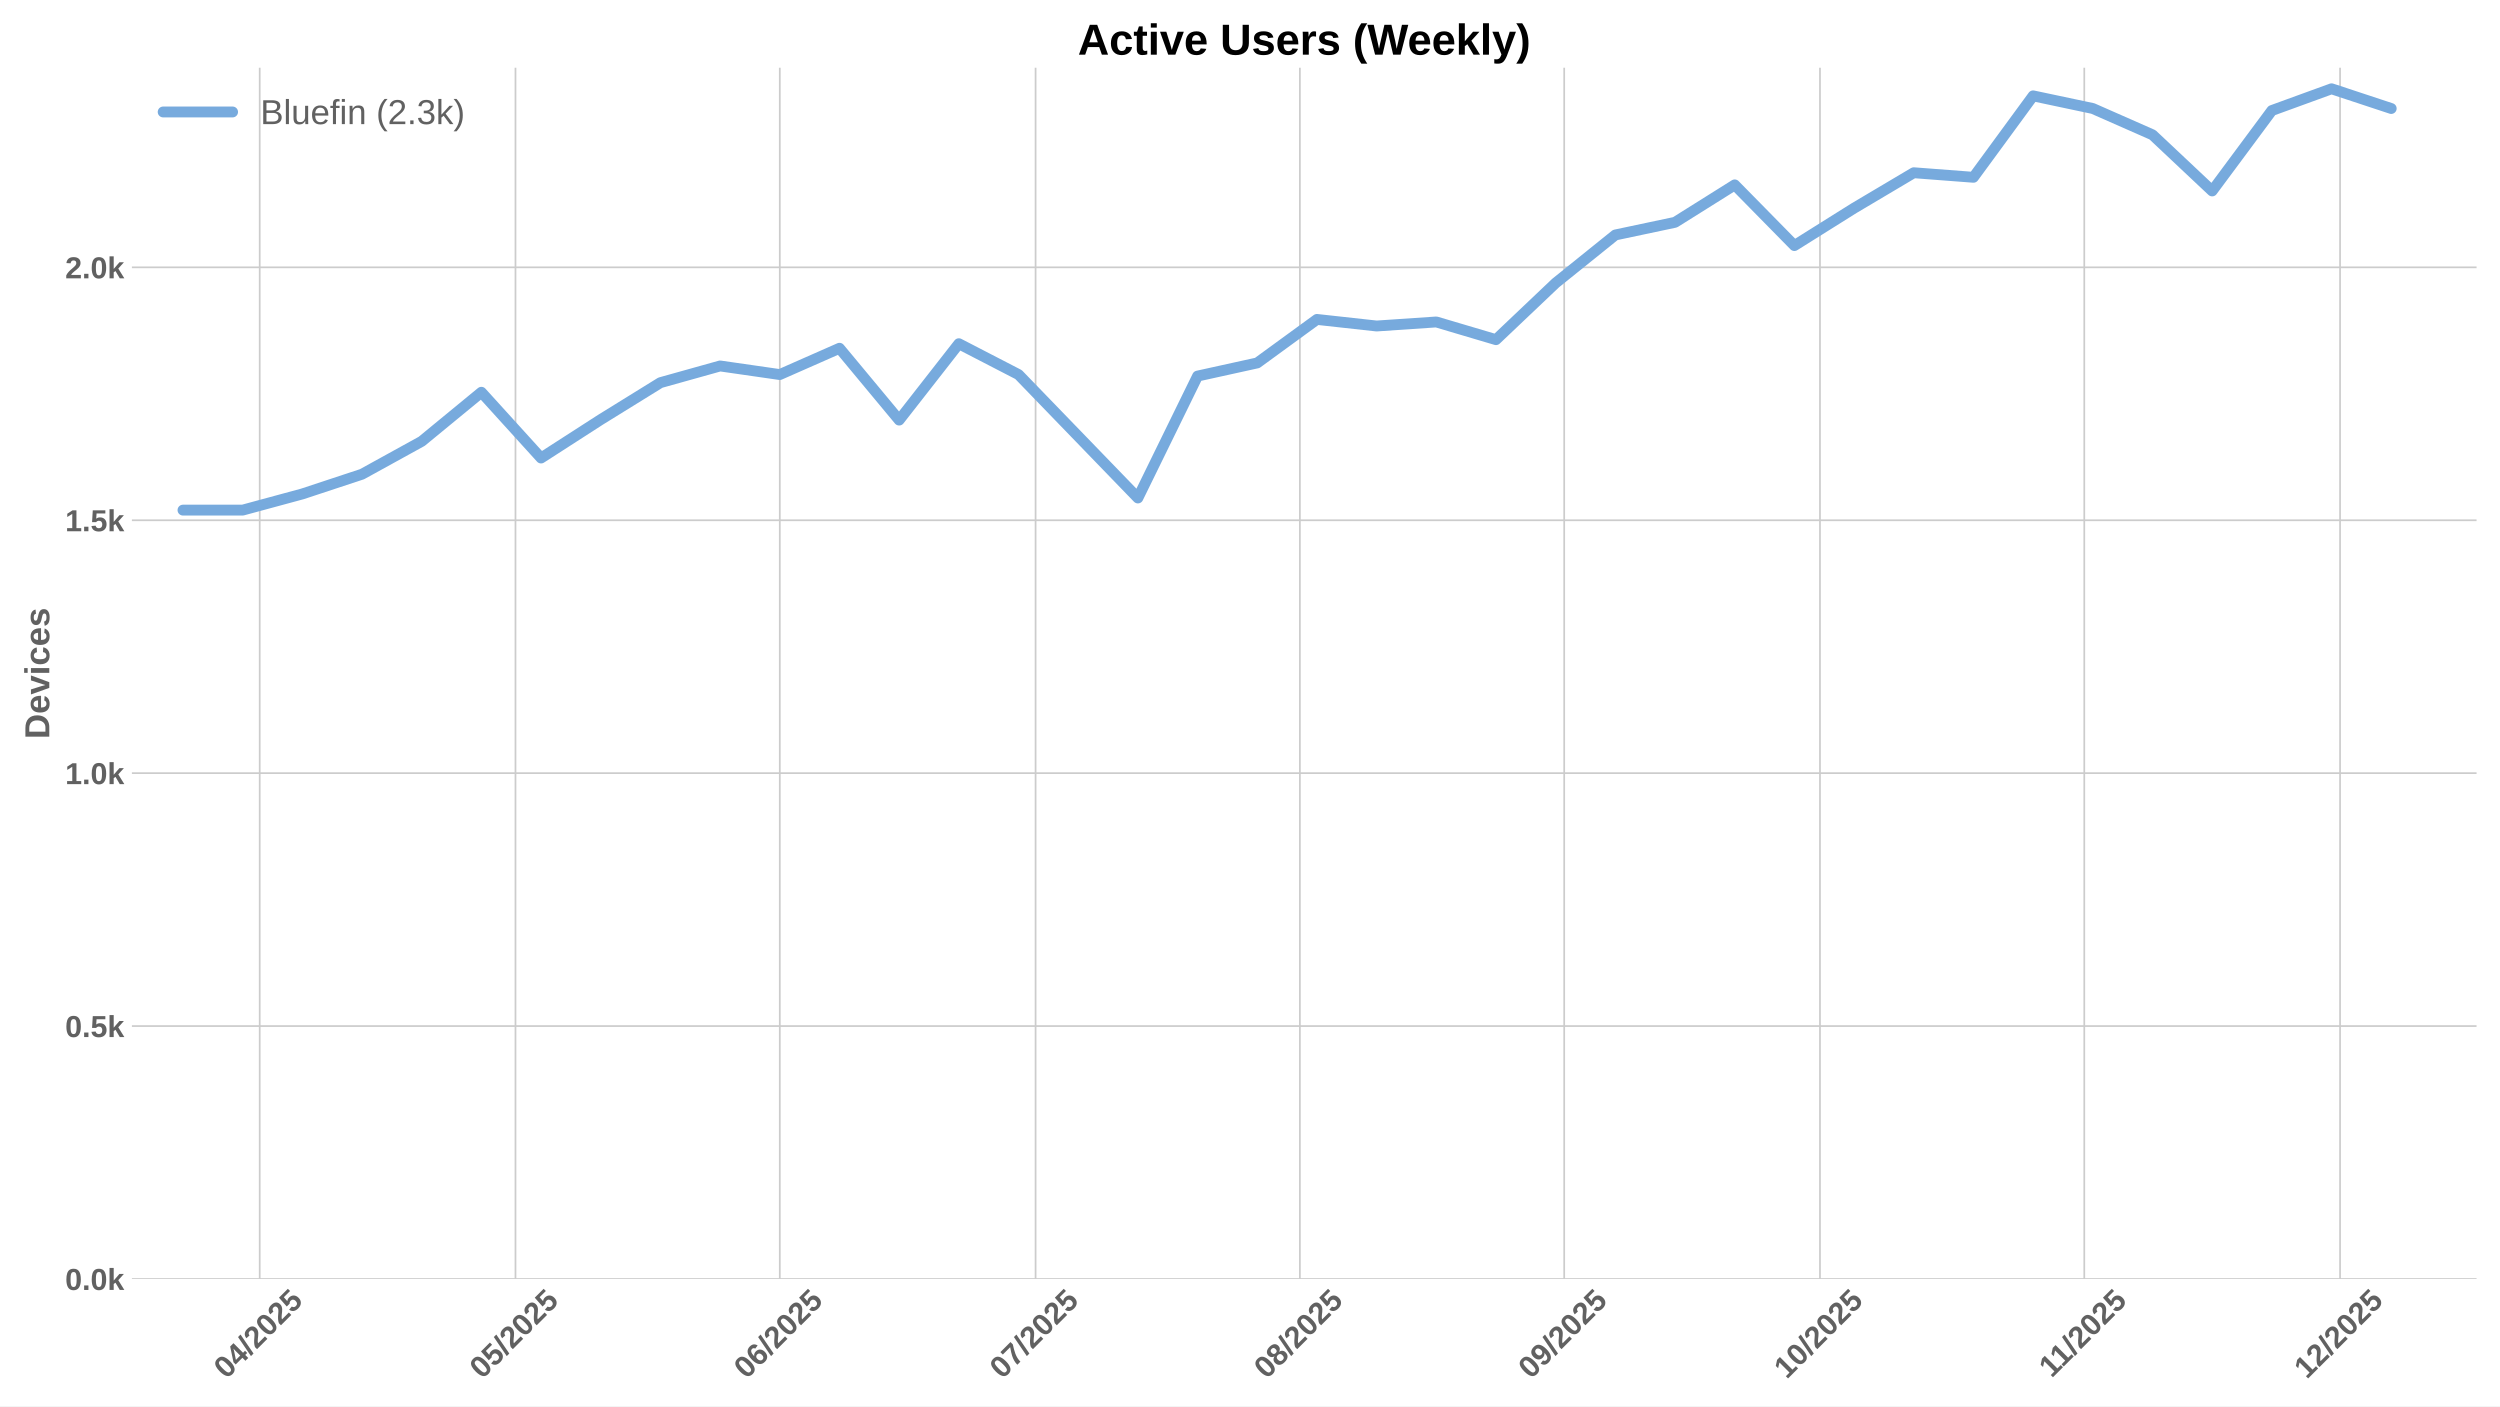
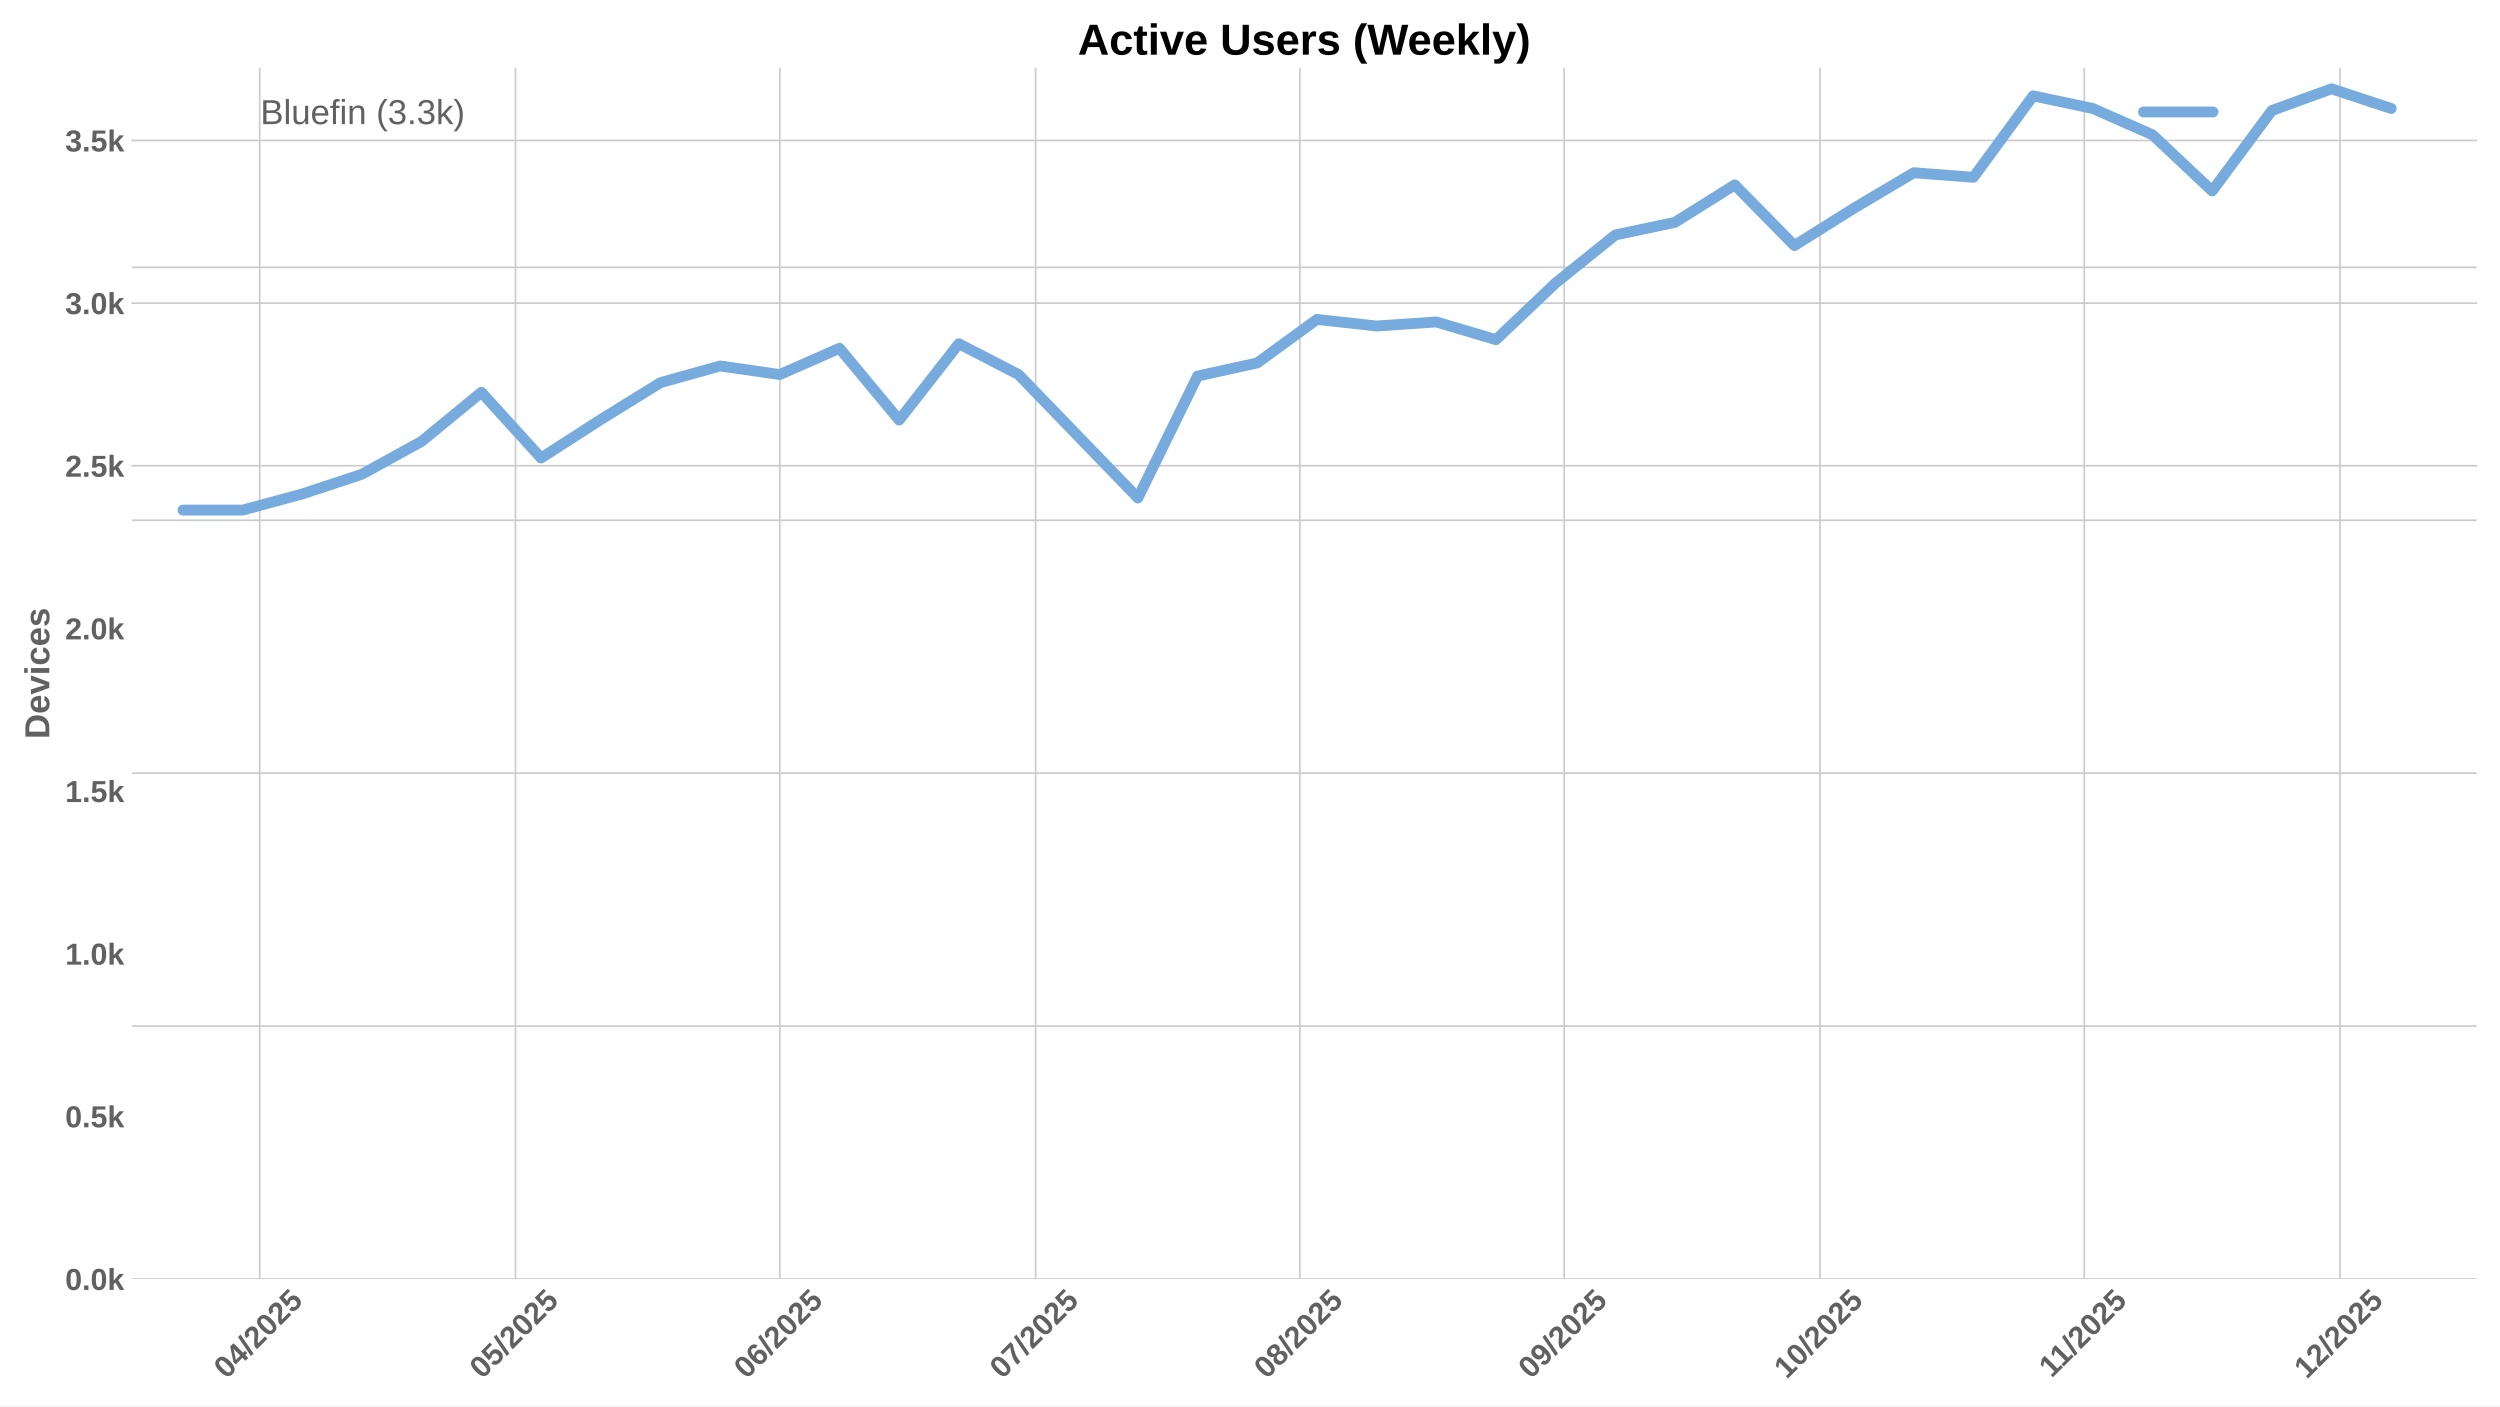
<svg xmlns="http://www.w3.org/2000/svg" xmlns:xlink="http://www.w3.org/1999/xlink" width="1152pt" height="648pt" viewBox="0 0 1152 648" version="1.1">
  <defs>
    <style type="text/css">*{stroke-linejoin: round; stroke-linecap: butt}</style>
  </defs>
  <g id="figure_1">
    <g id="patch_1">
      <path d="M 0 648  L 1152 648  L 1152 0  L 0 0  z " style="fill: #ffffff" />
    </g>
    <g id="axes_1">
      <g id="patch_2">
        <path d="M 60.78 589.343  L 1141.2 589.343  L 1141.2 31.2  L 60.78 31.2  z " style="fill: #ffffff" />
      </g>
      <g id="matplotlib.axis_1">
        <g id="xtick_1">
          <g id="line2d_1">
            <path d="M 119.672 589.343  L 119.672 31.2  " clip-path="url(#pa11c02dc21)" style="fill: none; stroke: #cccccc; stroke-width: 0.8; stroke-linecap: round" />
          </g>
          <g id="line2d_2" />
          <g id="text_1">
            <g style="fill: #616161" transform="translate(104.342 635.7977) rotate(-45) scale(0.14 -0.14)">
              <defs>
                <path id="LiberationSans-Bold-30" d="M 3297 2203  Q 3297 1088 2914 512  Q 2531 -63 1766 -63  Q 253 -63 253 2203  Q 253 2994 418 3494  Q 584 3994 915 4231  Q 1247 4469 1791 4469  Q 2572 4469 2934 3903  Q 3297 3338 3297 2203  z M 2416 2203  Q 2416 2813 2356 3150  Q 2297 3488 2165 3634  Q 2034 3781 1784 3781  Q 1519 3781 1383 3632  Q 1247 3484 1189 3148  Q 1131 2813 1131 2203  Q 1131 1600 1192 1261  Q 1253 922 1386 775  Q 1519 628 1772 628  Q 2022 628 2158 783  Q 2294 938 2355 1278  Q 2416 1619 2416 2203  z " transform="scale(0.015625)" />
                <path id="LiberationSans-Bold-34" d="M 2938 897  L 2938 0  L 2100 0  L 2100 897  L 97 897  L 97 1556  L 1956 4403  L 2938 4403  L 2938 1550  L 3525 1550  L 3525 897  L 2938 897  z M 2100 2991  Q 2100 3159 2111 3356  Q 2122 3553 2128 3609  Q 2047 3434 1834 3103  L 813 1550  L 2100 1550  L 2100 2991  z " transform="scale(0.015625)" />
                <path id="LiberationSans-Bold-2f" d="M 63 -128  L 972 4638  L 1716 4638  L 822 -128  L 63 -128  z " transform="scale(0.015625)" />
                <path id="LiberationSans-Bold-32" d="M 222 0  L 222 609  Q 394 988 711 1347  Q 1028 1706 1509 2097  Q 1972 2472 2158 2715  Q 2344 2959 2344 3194  Q 2344 3769 1766 3769  Q 1484 3769 1336 3617  Q 1188 3466 1144 3163  L 259 3213  Q 334 3825 717 4147  Q 1100 4469 1759 4469  Q 2472 4469 2853 4144  Q 3234 3819 3234 3231  Q 3234 2922 3112 2672  Q 2991 2422 2800 2211  Q 2609 2000 2376 1815  Q 2144 1631 1925 1456  Q 1706 1281 1526 1103  Q 1347 925 1259 722  L 3303 722  L 3303 0  L 222 0  z " transform="scale(0.015625)" />
                <path id="LiberationSans-Bold-35" d="M 3381 1466  Q 3381 766 2945 351  Q 2509 -63 1750 -63  Q 1088 -63 689 235  Q 291 534 197 1100  L 1075 1172  Q 1144 891 1319 762  Q 1494 634 1759 634  Q 2088 634 2283 843  Q 2478 1053 2478 1447  Q 2478 1794 2293 2001  Q 2109 2209 1778 2209  Q 1413 2209 1181 1925  L 325 1925  L 478 4403  L 3125 4403  L 3125 3750  L 1275 3750  L 1203 2638  Q 1522 2919 2000 2919  Q 2628 2919 3004 2528  Q 3381 2138 3381 1466  z " transform="scale(0.015625)" />
              </defs>
              <use xlink:href="#LiberationSans-Bold-30" />
              <use xlink:href="#LiberationSans-Bold-34" transform="translate(55.61523 0)" />
              <use xlink:href="#LiberationSans-Bold-2f" transform="translate(111.2305 0)" />
              <use xlink:href="#LiberationSans-Bold-32" transform="translate(139.0137 0)" />
              <use xlink:href="#LiberationSans-Bold-30" transform="translate(194.6289 0)" />
              <use xlink:href="#LiberationSans-Bold-32" transform="translate(250.2441 0)" />
              <use xlink:href="#LiberationSans-Bold-35" transform="translate(305.8594 0)" />
            </g>
          </g>
        </g>
        <g id="xtick_2">
          <g id="line2d_3">
            <path d="M 237.536 589.343  L 237.536 31.2  " clip-path="url(#pa11c02dc21)" style="fill: none; stroke: #cccccc; stroke-width: 0.8; stroke-linecap: round" />
          </g>
          <g id="line2d_4" />
          <g id="text_2">
            <g style="fill: #616161" transform="translate(222.206 635.7977) rotate(-45) scale(0.14 -0.14)">
              <use xlink:href="#LiberationSans-Bold-30" />
              <use xlink:href="#LiberationSans-Bold-35" transform="translate(55.61523 0)" />
              <use xlink:href="#LiberationSans-Bold-2f" transform="translate(111.2305 0)" />
              <use xlink:href="#LiberationSans-Bold-32" transform="translate(139.0137 0)" />
              <use xlink:href="#LiberationSans-Bold-30" transform="translate(194.6289 0)" />
              <use xlink:href="#LiberationSans-Bold-32" transform="translate(250.2441 0)" />
              <use xlink:href="#LiberationSans-Bold-35" transform="translate(305.8594 0)" />
            </g>
          </g>
        </g>
        <g id="xtick_3">
          <g id="line2d_5">
            <path d="M 359.329 589.343  L 359.329 31.2  " clip-path="url(#pa11c02dc21)" style="fill: none; stroke: #cccccc; stroke-width: 0.8; stroke-linecap: round" />
          </g>
          <g id="line2d_6" />
          <g id="text_3">
            <g style="fill: #616161" transform="translate(343.9988 635.7977) rotate(-45) scale(0.14 -0.14)">
              <defs>
                <path id="LiberationSans-Bold-36" d="M 3328 1441  Q 3328 738 2934 337  Q 2541 -63 1847 -63  Q 1069 -63 651 482  Q 234 1028 234 2100  Q 234 3278 657 3873  Q 1081 4469 1869 4469  Q 2428 4469 2751 4222  Q 3075 3975 3209 3456  L 2381 3341  Q 2263 3775 1850 3775  Q 1497 3775 1295 3422  Q 1094 3069 1094 2350  Q 1234 2584 1484 2709  Q 1734 2834 2050 2834  Q 2641 2834 2984 2459  Q 3328 2084 3328 1441  z M 2447 1416  Q 2447 1791 2273 1989  Q 2100 2188 1797 2188  Q 1506 2188 1331 2002  Q 1156 1816 1156 1509  Q 1156 1125 1339 873  Q 1522 622 1819 622  Q 2116 622 2281 833  Q 2447 1044 2447 1416  z " transform="scale(0.015625)" />
              </defs>
              <use xlink:href="#LiberationSans-Bold-30" />
              <use xlink:href="#LiberationSans-Bold-36" transform="translate(55.61523 0)" />
              <use xlink:href="#LiberationSans-Bold-2f" transform="translate(111.2305 0)" />
              <use xlink:href="#LiberationSans-Bold-32" transform="translate(139.0137 0)" />
              <use xlink:href="#LiberationSans-Bold-30" transform="translate(194.6289 0)" />
              <use xlink:href="#LiberationSans-Bold-32" transform="translate(250.2441 0)" />
              <use xlink:href="#LiberationSans-Bold-35" transform="translate(305.8594 0)" />
            </g>
          </g>
        </g>
        <g id="xtick_4">
          <g id="line2d_7">
            <path d="M 477.193 589.343  L 477.193 31.2  " clip-path="url(#pa11c02dc21)" style="fill: none; stroke: #cccccc; stroke-width: 0.8; stroke-linecap: round" />
          </g>
          <g id="line2d_8" />
          <g id="text_4">
            <g style="fill: #616161" transform="translate(461.8628 635.7977) rotate(-45) scale(0.14 -0.14)">
              <defs>
                <path id="LiberationSans-Bold-37" d="M 3278 3706  Q 2981 3238 2717 2797  Q 2453 2356 2256 1911  Q 2059 1466 1945 995  Q 1831 525 1831 0  L 916 0  Q 916 550 1059 1064  Q 1203 1578 1475 2111  Q 1747 2644 2463 3681  L 275 3681  L 275 4403  L 3278 4403  L 3278 3706  z " transform="scale(0.015625)" />
              </defs>
              <use xlink:href="#LiberationSans-Bold-30" />
              <use xlink:href="#LiberationSans-Bold-37" transform="translate(55.61523 0)" />
              <use xlink:href="#LiberationSans-Bold-2f" transform="translate(111.2305 0)" />
              <use xlink:href="#LiberationSans-Bold-32" transform="translate(139.0137 0)" />
              <use xlink:href="#LiberationSans-Bold-30" transform="translate(194.6289 0)" />
              <use xlink:href="#LiberationSans-Bold-32" transform="translate(250.2441 0)" />
              <use xlink:href="#LiberationSans-Bold-35" transform="translate(305.8594 0)" />
            </g>
          </g>
        </g>
        <g id="xtick_5">
          <g id="line2d_9">
            <path d="M 598.986 589.343  L 598.986 31.2  " clip-path="url(#pa11c02dc21)" style="fill: none; stroke: #cccccc; stroke-width: 0.8; stroke-linecap: round" />
          </g>
          <g id="line2d_10" />
          <g id="text_5">
            <g style="fill: #616161" transform="translate(583.6556 635.7977) rotate(-45) scale(0.14 -0.14)">
              <defs>
                <path id="LiberationSans-Bold-38" d="M 3363 1241  Q 3363 622 2953 279  Q 2544 -63 1784 -63  Q 1031 -63 617 278  Q 203 619 203 1234  Q 203 1656 447 1945  Q 691 2234 1100 2303  L 1100 2316  Q 744 2394 525 2669  Q 306 2944 306 3303  Q 306 3844 689 4156  Q 1072 4469 1772 4469  Q 2488 4469 2870 4164  Q 3253 3859 3253 3297  Q 3253 2938 3036 2666  Q 2819 2394 2453 2322  L 2453 2309  Q 2878 2241 3120 1961  Q 3363 1681 3363 1241  z M 2350 3250  Q 2350 3563 2206 3708  Q 2063 3853 1772 3853  Q 1203 3853 1203 3250  Q 1203 2619 1778 2619  Q 2066 2619 2208 2766  Q 2350 2913 2350 3250  z M 2453 1313  Q 2453 2003 1766 2003  Q 1447 2003 1276 1822  Q 1106 1641 1106 1300  Q 1106 913 1275 734  Q 1444 556 1791 556  Q 2131 556 2292 734  Q 2453 913 2453 1313  z " transform="scale(0.015625)" />
              </defs>
              <use xlink:href="#LiberationSans-Bold-30" />
              <use xlink:href="#LiberationSans-Bold-38" transform="translate(55.61523 0)" />
              <use xlink:href="#LiberationSans-Bold-2f" transform="translate(111.2305 0)" />
              <use xlink:href="#LiberationSans-Bold-32" transform="translate(139.0137 0)" />
              <use xlink:href="#LiberationSans-Bold-30" transform="translate(194.6289 0)" />
              <use xlink:href="#LiberationSans-Bold-32" transform="translate(250.2441 0)" />
              <use xlink:href="#LiberationSans-Bold-35" transform="translate(305.8594 0)" />
            </g>
          </g>
        </g>
        <g id="xtick_6">
          <g id="line2d_11">
            <path d="M 720.779 589.343  L 720.779 31.2  " clip-path="url(#pa11c02dc21)" style="fill: none; stroke: #cccccc; stroke-width: 0.8; stroke-linecap: round" />
          </g>
          <g id="line2d_12" />
          <g id="text_6">
            <g style="fill: #616161" transform="translate(705.4484 635.7977) rotate(-45) scale(0.14 -0.14)">
              <defs>
                <path id="LiberationSans-Bold-39" d="M 3322 2272  Q 3322 1100 2894 518  Q 2466 -63 1678 -63  Q 1097 -63 767 185  Q 438 434 300 972  L 1125 1088  Q 1247 628 1688 628  Q 2056 628 2254 981  Q 2453 1334 2459 2028  Q 2341 1794 2070 1661  Q 1800 1528 1488 1528  Q 906 1528 564 1923  Q 222 2319 222 2994  Q 222 3688 623 4078  Q 1025 4469 1759 4469  Q 2550 4469 2936 3920  Q 3322 3372 3322 2272  z M 2394 2888  Q 2394 3297 2214 3539  Q 2034 3781 1738 3781  Q 1447 3781 1280 3570  Q 1113 3359 1113 2988  Q 1113 2622 1278 2401  Q 1444 2181 1741 2181  Q 2022 2181 2208 2373  Q 2394 2566 2394 2888  z " transform="scale(0.015625)" />
              </defs>
              <use xlink:href="#LiberationSans-Bold-30" />
              <use xlink:href="#LiberationSans-Bold-39" transform="translate(55.61523 0)" />
              <use xlink:href="#LiberationSans-Bold-2f" transform="translate(111.2305 0)" />
              <use xlink:href="#LiberationSans-Bold-32" transform="translate(139.0137 0)" />
              <use xlink:href="#LiberationSans-Bold-30" transform="translate(194.6289 0)" />
              <use xlink:href="#LiberationSans-Bold-32" transform="translate(250.2441 0)" />
              <use xlink:href="#LiberationSans-Bold-35" transform="translate(305.8594 0)" />
            </g>
          </g>
        </g>
        <g id="xtick_7">
          <g id="line2d_13">
            <path d="M 838.643 589.343  L 838.643 31.2  " clip-path="url(#pa11c02dc21)" style="fill: none; stroke: #cccccc; stroke-width: 0.8; stroke-linecap: round" />
          </g>
          <g id="line2d_14" />
          <g id="text_7">
            <g style="fill: #616161" transform="translate(823.3124 635.7977) rotate(-45) scale(0.14 -0.14)">
              <defs>
                <path id="LiberationSans-Bold-31" d="M 403 0  L 403 653  L 1494 653  L 1494 3656  L 438 2997  L 438 3688  L 1541 4403  L 2372 4403  L 2372 653  L 3381 653  L 3381 0  L 403 0  z " transform="scale(0.015625)" />
              </defs>
              <use xlink:href="#LiberationSans-Bold-31" />
              <use xlink:href="#LiberationSans-Bold-30" transform="translate(55.61523 0)" />
              <use xlink:href="#LiberationSans-Bold-2f" transform="translate(111.2305 0)" />
              <use xlink:href="#LiberationSans-Bold-32" transform="translate(139.0137 0)" />
              <use xlink:href="#LiberationSans-Bold-30" transform="translate(194.6289 0)" />
              <use xlink:href="#LiberationSans-Bold-32" transform="translate(250.2441 0)" />
              <use xlink:href="#LiberationSans-Bold-35" transform="translate(305.8594 0)" />
            </g>
          </g>
        </g>
        <g id="xtick_8">
          <g id="line2d_15">
            <path d="M 960.435 589.343  L 960.435 31.2  " clip-path="url(#pa11c02dc21)" style="fill: none; stroke: #cccccc; stroke-width: 0.8; stroke-linecap: round" />
          </g>
          <g id="line2d_16" />
          <g id="text_8">
            <g style="fill: #616161" transform="translate(945.3774 635.2532) rotate(-45) scale(0.14 -0.14)">
              <use xlink:href="#LiberationSans-Bold-31" />
              <use xlink:href="#LiberationSans-Bold-31" transform="translate(50.11523 0)" />
              <use xlink:href="#LiberationSans-Bold-2f" transform="translate(105.7305 0)" />
              <use xlink:href="#LiberationSans-Bold-32" transform="translate(133.5137 0)" />
              <use xlink:href="#LiberationSans-Bold-30" transform="translate(189.1289 0)" />
              <use xlink:href="#LiberationSans-Bold-32" transform="translate(244.7441 0)" />
              <use xlink:href="#LiberationSans-Bold-35" transform="translate(300.3594 0)" />
            </g>
          </g>
        </g>
        <g id="xtick_9">
          <g id="line2d_17">
            <path d="M 1078.299 589.343  L 1078.299 31.2  " clip-path="url(#pa11c02dc21)" style="fill: none; stroke: #cccccc; stroke-width: 0.8; stroke-linecap: round" />
          </g>
          <g id="line2d_18" />
          <g id="text_9">
            <g style="fill: #616161" transform="translate(1062.969 635.7977) rotate(-45) scale(0.14 -0.14)">
              <use xlink:href="#LiberationSans-Bold-31" />
              <use xlink:href="#LiberationSans-Bold-32" transform="translate(55.61523 0)" />
              <use xlink:href="#LiberationSans-Bold-2f" transform="translate(111.2305 0)" />
              <use xlink:href="#LiberationSans-Bold-32" transform="translate(139.0137 0)" />
              <use xlink:href="#LiberationSans-Bold-30" transform="translate(194.6289 0)" />
              <use xlink:href="#LiberationSans-Bold-32" transform="translate(250.2441 0)" />
              <use xlink:href="#LiberationSans-Bold-35" transform="translate(305.8594 0)" />
            </g>
          </g>
        </g>
      </g>
      <g id="matplotlib.axis_2">
        <g id="ytick_1">
          <g id="line2d_19">
            <path d="M 60.78 589.343  L 1141.2 589.343  " clip-path="url(#pa11c02dc21)" style="fill: none; stroke: #cccccc; stroke-width: 0.8; stroke-linecap: round" />
          </g>
          <g id="line2d_20" />
          <g id="text_10">
            <g style="fill: #616161" transform="translate(30.03469 594.416) scale(0.14 -0.14)">
              <defs>
                <path id="LiberationSans-Bold-2e" d="M 434 0  L 434 953  L 1338 953  L 1338 0  L 434 0  z " transform="scale(0.015625)" />
                <path id="LiberationSans-Bold-6b" d="M 2606 0  L 1703 1531  L 1325 1269  L 1325 0  L 447 0  L 447 4638  L 1325 4638  L 1325 1981  L 2531 3381  L 3475 3381  L 2288 2063  L 3566 0  L 2606 0  z " transform="scale(0.015625)" />
              </defs>
              <use xlink:href="#LiberationSans-Bold-30" />
              <use xlink:href="#LiberationSans-Bold-2e" transform="translate(55.61523 0)" />
              <use xlink:href="#LiberationSans-Bold-30" transform="translate(83.39844 0)" />
              <use xlink:href="#LiberationSans-Bold-6b" transform="translate(139.0137 0)" />
            </g>
          </g>
        </g>
        <g id="ytick_2">
          <g id="line2d_21">
            <path d="M 60.78 472.804  L 1141.2 472.804  " clip-path="url(#pa11c02dc21)" style="fill: none; stroke: #cccccc; stroke-width: 0.8; stroke-linecap: round" />
          </g>
          <g id="line2d_22" />
          <g id="text_11">
-             <g style="fill: #616161" transform="translate(30.03469 477.8764) scale(0.14 -0.14)">
+             <g style="fill: #616161" transform="translate(30.03469 519.4703) scale(0.14 -0.14)">
              <use xlink:href="#LiberationSans-Bold-30" />
              <use xlink:href="#LiberationSans-Bold-2e" transform="translate(55.61523 0)" />
              <use xlink:href="#LiberationSans-Bold-35" transform="translate(83.39844 0)" />
              <use xlink:href="#LiberationSans-Bold-6b" transform="translate(139.0137 0)" />
            </g>
          </g>
        </g>
        <g id="ytick_3">
          <g id="line2d_23">
            <path d="M 60.78 356.264  L 1141.2 356.264  " clip-path="url(#pa11c02dc21)" style="fill: none; stroke: #cccccc; stroke-width: 0.8; stroke-linecap: round" />
          </g>
          <g id="line2d_24" />
          <g id="text_12">
-             <g style="fill: #616161" transform="translate(30.03469 361.3368) scale(0.14 -0.14)">
+             <g style="fill: #616161" transform="translate(30.03469 444.5246) scale(0.14 -0.14)">
              <use xlink:href="#LiberationSans-Bold-31" />
              <use xlink:href="#LiberationSans-Bold-2e" transform="translate(55.61523 0)" />
              <use xlink:href="#LiberationSans-Bold-30" transform="translate(83.39844 0)" />
              <use xlink:href="#LiberationSans-Bold-6b" transform="translate(139.0137 0)" />
            </g>
          </g>
        </g>
        <g id="ytick_4">
          <g id="line2d_25">
            <path d="M 60.78 239.724  L 1141.2 239.724  " clip-path="url(#pa11c02dc21)" style="fill: none; stroke: #cccccc; stroke-width: 0.8; stroke-linecap: round" />
          </g>
          <g id="line2d_26" />
          <g id="text_13">
-             <g style="fill: #616161" transform="translate(30.03469 244.7972) scale(0.14 -0.14)">
+             <g style="fill: #616161" transform="translate(30.03469 369.5789) scale(0.14 -0.14)">
              <use xlink:href="#LiberationSans-Bold-31" />
              <use xlink:href="#LiberationSans-Bold-2e" transform="translate(55.61523 0)" />
              <use xlink:href="#LiberationSans-Bold-35" transform="translate(83.39844 0)" />
              <use xlink:href="#LiberationSans-Bold-6b" transform="translate(139.0137 0)" />
            </g>
          </g>
        </g>
        <g id="ytick_5">
          <g id="line2d_27">
            <path d="M 60.78 123.185  L 1141.2 123.185  " clip-path="url(#pa11c02dc21)" style="fill: none; stroke: #cccccc; stroke-width: 0.8; stroke-linecap: round" />
          </g>
          <g id="line2d_28" />
          <g id="text_14">
-             <g style="fill: #616161" transform="translate(30.03469 128.2575) scale(0.14 -0.14)">
+             <g style="fill: #616161" transform="translate(30.03469 294.6332) scale(0.14 -0.14)">
              <use xlink:href="#LiberationSans-Bold-32" />
              <use xlink:href="#LiberationSans-Bold-2e" transform="translate(55.61523 0)" />
              <use xlink:href="#LiberationSans-Bold-30" transform="translate(83.39844 0)" />
              <use xlink:href="#LiberationSans-Bold-6b" transform="translate(139.0137 0)" />
            </g>
          </g>
        </g>
-         <g id="text_15">
+         <g id="ytick_6">
+           <g id="line2d_29">
+             <path d="M 60.78 214.615  L 1141.2 214.615  " clip-path="url(#p8bdc0d7234)" style="fill: none; stroke: #cccccc; stroke-width: 0.8; stroke-linecap: round" />
+           </g>
+           <g id="line2d_30" />
+           <g id="text_15">
+             <g style="fill: #616161" transform="translate(30.03469 219.6875) scale(0.14 -0.14)">
+               <use xlink:href="#LiberationSans-Bold-32" />
+               <use xlink:href="#LiberationSans-Bold-2e" transform="translate(55.61523 0)" />
+               <use xlink:href="#LiberationSans-Bold-35" transform="translate(83.39844 0)" />
+               <use xlink:href="#LiberationSans-Bold-6b" transform="translate(139.0137 0)" />
+             </g>
+           </g>
+         </g>
+         <g id="ytick_7">
+           <g id="line2d_31">
+             <path d="M 60.78 139.669  L 1141.2 139.669  " clip-path="url(#p8bdc0d7234)" style="fill: none; stroke: #cccccc; stroke-width: 0.8; stroke-linecap: round" />
+           </g>
+           <g id="line2d_32" />
+           <g id="text_16">
+             <g style="fill: #616161" transform="translate(30.03469 144.7417) scale(0.14 -0.14)">
+               <defs>
+                 <path id="LiberationSans-Bold-33" d="M 3328 1222  Q 3328 603 2922 265  Q 2516 -72 1766 -72  Q 1056 -72 637 254  Q 219 581 147 1197  L 1041 1275  Q 1125 641 1763 641  Q 2078 641 2253 797  Q 2428 953 2428 1275  Q 2428 1569 2215 1725  Q 2003 1881 1584 1881  L 1278 1881  L 1278 2591  L 1566 2591  Q 1944 2591 2134 2745  Q 2325 2900 2325 3188  Q 2325 3459 2173 3614  Q 2022 3769 1731 3769  Q 1459 3769 1292 3619  Q 1125 3469 1100 3194  L 222 3256  Q 291 3825 694 4147  Q 1097 4469 1747 4469  Q 2438 4469 2827 4158  Q 3216 3847 3216 3297  Q 3216 2884 2973 2618  Q 2731 2353 2275 2266  L 2275 2253  Q 2781 2194 3054 1920  Q 3328 1647 3328 1222  z " transform="scale(0.015625)" />
+               </defs>
+               <use xlink:href="#LiberationSans-Bold-33" />
+               <use xlink:href="#LiberationSans-Bold-2e" transform="translate(55.61523 0)" />
+               <use xlink:href="#LiberationSans-Bold-30" transform="translate(83.39844 0)" />
+               <use xlink:href="#LiberationSans-Bold-6b" transform="translate(139.0137 0)" />
+             </g>
+           </g>
+         </g>
+         <g id="ytick_8">
+           <g id="line2d_33">
+             <path d="M 60.78 64.723  L 1141.2 64.723  " clip-path="url(#p8bdc0d7234)" style="fill: none; stroke: #cccccc; stroke-width: 0.8; stroke-linecap: round" />
+           </g>
+           <g id="line2d_34" />
+           <g id="text_17">
+             <g style="fill: #616161" transform="translate(30.03469 69.79603) scale(0.14 -0.14)">
+               <use xlink:href="#LiberationSans-Bold-33" />
+               <use xlink:href="#LiberationSans-Bold-2e" transform="translate(55.61523 0)" />
+               <use xlink:href="#LiberationSans-Bold-35" transform="translate(83.39844 0)" />
+               <use xlink:href="#LiberationSans-Bold-6b" transform="translate(139.0137 0)" />
+             </g>
+           </g>
+         </g>
+         <g id="text_18">
          <g style="fill: #616161" transform="translate(22.71469 340.5153) rotate(-90) scale(0.16 -0.16)">
            <defs>
              <path id="LiberationSans-Bold-44" d="M 4353 2234  Q 4353 1553 4086 1045  Q 3819 538 3330 269  Q 2841 0 2209 0  L 428 0  L 428 4403  L 2022 4403  Q 3134 4403 3743 3842  Q 4353 3281 4353 2234  z M 3425 2234  Q 3425 2944 3056 3317  Q 2688 3691 2003 3691  L 1350 3691  L 1350 713  L 2131 713  Q 2725 713 3075 1122  Q 3425 1531 3425 2234  z " transform="scale(0.015625)" />
              <path id="LiberationSans-Bold-65" d="M 1831 -63  Q 1069 -63 659 389  Q 250 841 250 1706  Q 250 2544 665 2994  Q 1081 3444 1844 3444  Q 2572 3444 2956 2961  Q 3341 2478 3341 1547  L 3341 1522  L 1172 1522  Q 1172 1028 1355 776  Q 1538 525 1875 525  Q 2341 525 2463 928  L 3291 856  Q 2931 -63 1831 -63  z M 1831 2891  Q 1522 2891 1355 2675  Q 1188 2459 1178 2072  L 2491 2072  Q 2466 2481 2294 2686  Q 2122 2891 1831 2891  z " transform="scale(0.015625)" />
              <path id="LiberationSans-Bold-76" d="M 2284 0  L 1234 0  L 25 3381  L 953 3381  L 1544 1491  Q 1591 1334 1766 709  Q 1797 838 1894 1159  Q 1991 1481 2613 3381  L 3531 3381  L 2284 0  z " transform="scale(0.015625)" />
              <path id="LiberationSans-Bold-69" d="M 447 3991  L 447 4638  L 1325 4638  L 1325 3991  L 447 3991  z M 447 0  L 447 3381  L 1325 3381  L 1325 0  L 447 0  z " transform="scale(0.015625)" />
              <path id="LiberationSans-Bold-63" d="M 1856 -63  Q 1088 -63 669 395  Q 250 853 250 1672  Q 250 2509 672 2976  Q 1094 3444 1869 3444  Q 2466 3444 2856 3144  Q 3247 2844 3347 2316  L 2463 2272  Q 2425 2531 2275 2686  Q 2125 2841 1850 2841  Q 1172 2841 1172 1706  Q 1172 538 1863 538  Q 2113 538 2281 695  Q 2450 853 2491 1166  L 3372 1125  Q 3325 778 3123 506  Q 2922 234 2594 85  Q 2266 -63 1856 -63  z " transform="scale(0.015625)" />
              <path id="LiberationSans-Bold-73" d="M 3297 988  Q 3297 497 2895 217  Q 2494 -63 1784 -63  Q 1088 -63 717 157  Q 347 378 225 844  L 997 959  Q 1063 719 1223 619  Q 1384 519 1784 519  Q 2153 519 2322 612  Q 2491 706 2491 906  Q 2491 1069 2355 1164  Q 2219 1259 1894 1325  Q 1150 1472 890 1598  Q 631 1725 495 1926  Q 359 2128 359 2422  Q 359 2906 732 3176  Q 1106 3447 1791 3447  Q 2394 3447 2761 3212  Q 3128 2978 3219 2534  L 2441 2453  Q 2403 2659 2256 2761  Q 2109 2863 1791 2863  Q 1478 2863 1322 2783  Q 1166 2703 1166 2516  Q 1166 2369 1286 2283  Q 1406 2197 1691 2141  Q 2088 2059 2395 1973  Q 2703 1888 2889 1769  Q 3075 1650 3186 1464  Q 3297 1278 3297 988  z " transform="scale(0.015625)" />
            </defs>
            <use xlink:href="#LiberationSans-Bold-44" />
            <use xlink:href="#LiberationSans-Bold-65" transform="translate(72.2168 0)" />
            <use xlink:href="#LiberationSans-Bold-76" transform="translate(127.832 0)" />
            <use xlink:href="#LiberationSans-Bold-69" transform="translate(183.4473 0)" />
            <use xlink:href="#LiberationSans-Bold-63" transform="translate(211.2305 0)" />
            <use xlink:href="#LiberationSans-Bold-65" transform="translate(266.8457 0)" />
            <use xlink:href="#LiberationSans-Bold-73" transform="translate(322.4609 0)" />
          </g>
        </g>
      </g>
      <g id="line2d_29">
        <path d="M 84.313 235.063  L 111.815 235.063  L 139.316 227.604  L 166.818 218.514  L 194.319 203.364  L 221.821 180.755  L 249.323 211.056  L 276.824 193.342  L 304.326 176.327  L 331.827 168.635  L 359.329 172.598  L 386.831 160.477  L 414.332 193.575  L 441.834 158.38  L 469.335 172.598  L 524.339 229.469  L 551.84 173.297  L 579.342 167.237  L 606.843 147.192  L 634.345 150.222  L 661.847 148.357  L 689.348 156.515  L 716.85 130.41  L 744.351 108.268  L 771.853 102.441  L 799.355 85.193  L 826.856 113.162  L 854.358 95.914  L 881.859 79.599  L 909.361 81.697  L 936.863 44.171  L 964.364 49.998  L 991.866 62.118  L 1019.367 87.99  L 1046.869 50.93  L 1074.371 40.908  L 1101.872 49.998  " clip-path="url(#pa11c02dc21)" style="fill: none; stroke: #77aadd; stroke-width: 5; stroke-linecap: round" />
      </g>
      <g id="patch_3">
        <path d="M 60.78 589.343  L 60.78 31.2  " style="fill: none" />
      </g>
      <g id="patch_4">
        <path d="M 1141.2 589.343  L 1141.2 31.2  " style="fill: none" />
      </g>
      <g id="patch_5">
        <path d="M 60.78 589.343  L 1141.2 589.343  " style="fill: none" />
      </g>
      <g id="patch_6">
        <path d="M 60.78 31.2  L 1141.2 31.2  " style="fill: none" />
      </g>
-       <g id="text_16">
+       <g id="text_19">
        <g transform="translate(496.6791 25.2) scale(0.2 -0.2)">
          <defs>
            <path id="LiberationSans-Bold-41" d="M 3541 0  L 3150 1125  L 1472 1125  L 1081 0  L 159 0  L 1766 4403  L 2853 4403  L 4453 0  L 3541 0  z M 2309 3725  L 2291 3656  Q 2259 3544 2215 3400  Q 2172 3256 1678 1819  L 2944 1819  L 2509 3084  L 2375 3509  L 2309 3725  z " transform="scale(0.015625)" />
            <path id="LiberationSans-Bold-74" d="M 1313 -56  Q 925 -56 715 155  Q 506 366 506 794  L 506 2788  L 78 2788  L 78 3381  L 550 3381  L 825 4175  L 1375 4175  L 1375 3381  L 2016 3381  L 2016 2788  L 1375 2788  L 1375 1031  Q 1375 784 1469 667  Q 1563 550 1759 550  Q 1863 550 2053 594  L 2053 50  Q 1728 -56 1313 -56  z " transform="scale(0.015625)" />
            <path id="LiberationSans-Bold-20" transform="scale(0.015625)" />
            <path id="LiberationSans-Bold-55" d="M 2259 -63  Q 1350 -63 867 381  Q 384 825 384 1650  L 384 4403  L 1306 4403  L 1306 1722  Q 1306 1200 1554 929  Q 1803 659 2284 659  Q 2778 659 3043 942  Q 3309 1225 3309 1753  L 3309 4403  L 4231 4403  L 4231 1697  Q 4231 859 3714 398  Q 3197 -63 2259 -63  z " transform="scale(0.015625)" />
            <path id="LiberationSans-Bold-72" d="M 447 0  L 447 2588  Q 447 2866 439 3052  Q 431 3238 422 3381  L 1259 3381  Q 1269 3325 1284 3039  Q 1300 2753 1300 2659  L 1313 2659  Q 1441 3016 1541 3161  Q 1641 3306 1778 3376  Q 1916 3447 2122 3447  Q 2291 3447 2394 3400  L 2394 2666  Q 2181 2713 2019 2713  Q 1691 2713 1508 2447  Q 1325 2181 1325 1659  L 1325 0  L 447 0  z " transform="scale(0.015625)" />
            <path id="LiberationSans-Bold-28" d="M 1247 -1328  Q 756 -622 537 81  Q 319 784 319 1659  Q 319 2531 537 3232  Q 756 3934 1247 4638  L 2125 4638  Q 1631 3925 1407 3219  Q 1184 2513 1184 1656  Q 1184 803 1406 101  Q 1628 -600 2125 -1328  L 1247 -1328  z " transform="scale(0.015625)" />
            <path id="LiberationSans-Bold-57" d="M 4897 0  L 3803 0  L 3206 2547  Q 3097 2997 3022 3488  Q 2947 3078 2900 2864  Q 2853 2650 2234 0  L 1141 0  L 6 4403  L 941 4403  L 1578 1559  L 1722 872  Q 1809 1306 1892 1701  Q 1975 2097 2516 4403  L 3547 4403  L 4103 2059  Q 4169 1797 4325 872  L 4403 1234  L 4569 1953  L 5100 4403  L 6034 4403  L 4897 0  z " transform="scale(0.015625)" />
            <path id="LiberationSans-Bold-6c" d="M 447 0  L 447 4638  L 1325 4638  L 1325 0  L 447 0  z " transform="scale(0.015625)" />
            <path id="LiberationSans-Bold-79" d="M 884 -1328  Q 569 -1328 331 -1288  L 331 -663  Q 497 -688 634 -688  Q 822 -688 945 -628  Q 1069 -569 1167 -431  Q 1266 -294 1388 34  L 50 3381  L 978 3381  L 1509 1797  Q 1634 1456 1825 753  L 1903 1050  L 2106 1784  L 2606 3381  L 3525 3381  L 2188 -178  Q 1919 -828 1630 -1078  Q 1341 -1328 884 -1328  z " transform="scale(0.015625)" />
            <path id="LiberationSans-Bold-29" d="M 6 -1328  Q 506 -597 726 101  Q 947 800 947 1656  Q 947 2516 722 3223  Q 497 3931 6 4638  L 884 4638  Q 1378 3928 1595 3225  Q 1813 2522 1813 1659  Q 1813 791 1595 87  Q 1378 -616 884 -1328  L 6 -1328  z " transform="scale(0.015625)" />
          </defs>
          <use xlink:href="#LiberationSans-Bold-41" />
          <use xlink:href="#LiberationSans-Bold-63" transform="translate(72.2168 0)" />
          <use xlink:href="#LiberationSans-Bold-74" transform="translate(127.832 0)" />
          <use xlink:href="#LiberationSans-Bold-69" transform="translate(161.1328 0)" />
          <use xlink:href="#LiberationSans-Bold-76" transform="translate(188.916 0)" />
          <use xlink:href="#LiberationSans-Bold-65" transform="translate(244.5312 0)" />
          <use xlink:href="#LiberationSans-Bold-20" transform="translate(300.1465 0)" />
          <use xlink:href="#LiberationSans-Bold-55" transform="translate(327.9297 0)" />
          <use xlink:href="#LiberationSans-Bold-73" transform="translate(400.1465 0)" />
          <use xlink:href="#LiberationSans-Bold-65" transform="translate(455.7617 0)" />
          <use xlink:href="#LiberationSans-Bold-72" transform="translate(511.377 0)" />
          <use xlink:href="#LiberationSans-Bold-73" transform="translate(550.293 0)" />
          <use xlink:href="#LiberationSans-Bold-20" transform="translate(605.9082 0)" />
          <use xlink:href="#LiberationSans-Bold-28" transform="translate(633.6914 0)" />
          <use xlink:href="#LiberationSans-Bold-57" transform="translate(666.9922 0)" />
          <use xlink:href="#LiberationSans-Bold-65" transform="translate(759.627 0)" />
          <use xlink:href="#LiberationSans-Bold-65" transform="translate(815.2422 0)" />
          <use xlink:href="#LiberationSans-Bold-6b" transform="translate(870.8574 0)" />
          <use xlink:href="#LiberationSans-Bold-6c" transform="translate(926.4727 0)" />
          <use xlink:href="#LiberationSans-Bold-79" transform="translate(954.2559 0)" />
          <use xlink:href="#LiberationSans-Bold-29" transform="translate(1009.871 0)" />
        </g>
      </g>
      <g id="legend_1">
-         <g id="line2d_30">
-           <path d="M 75.18 51.595  L 91.18 51.595  L 107.18 51.595  " style="fill: none; stroke: #77aadd; stroke-width: 5; stroke-linecap: round" />
+         <g id="line2d_36">
+           <path d="M 987.74 51.595  L 1003.74 51.595  L 1019.74 51.595  " style="fill: none; stroke: #77aadd; stroke-width: 5; stroke-linecap: round" />
        </g>
        <g id="text_17">
          <g style="fill: #616161" transform="translate(119.98 57.195) scale(0.16 -0.16)">
            <defs>
              <path id="LiberationSans-42" d="M 3931 1241  Q 3931 653 3503 326  Q 3075 0 2313 0  L 525 0  L 525 4403  L 2125 4403  Q 3675 4403 3675 3334  Q 3675 2944 3456 2678  Q 3238 2413 2838 2322  Q 3363 2259 3647 1970  Q 3931 1681 3931 1241  z M 3075 3263  Q 3075 3619 2831 3772  Q 2588 3925 2125 3925  L 1122 3925  L 1122 2531  L 2125 2531  Q 2603 2531 2839 2711  Q 3075 2891 3075 3263  z M 3328 1288  Q 3328 2066 2234 2066  L 1122 2066  L 1122 478  L 2281 478  Q 2828 478 3078 681  Q 3328 884 3328 1288  z " transform="scale(0.015625)" />
              <path id="LiberationSans-6c" d="M 431 0  L 431 4638  L 994 4638  L 994 0  L 431 0  z " transform="scale(0.015625)" />
              <path id="LiberationSans-75" d="M 981 3381  L 981 1238  Q 981 903 1047 718  Q 1113 534 1256 453  Q 1400 372 1678 372  Q 2084 372 2318 650  Q 2553 928 2553 1422  L 2553 3381  L 3116 3381  L 3116 722  Q 3116 131 3134 0  L 2603 0  Q 2600 16 2597 84  Q 2594 153 2589 242  Q 2584 331 2578 578  L 2569 578  Q 2375 228 2120 82  Q 1866 -63 1488 -63  Q 931 -63 673 214  Q 416 491 416 1128  L 416 3381  L 981 3381  z " transform="scale(0.015625)" />
              <path id="LiberationSans-65" d="M 863 1572  Q 863 991 1103 675  Q 1344 359 1806 359  Q 2172 359 2392 506  Q 2613 653 2691 878  L 3184 738  Q 2881 -63 1806 -63  Q 1056 -63 664 384  Q 272 831 272 1713  Q 272 2550 664 2997  Q 1056 3444 1784 3444  Q 3275 3444 3275 1647  L 3275 1572  L 863 1572  z M 2694 2003  Q 2647 2538 2422 2783  Q 2197 3028 1775 3028  Q 1366 3028 1127 2754  Q 888 2481 869 2003  L 2694 2003  z " transform="scale(0.015625)" />
              <path id="LiberationSans-66" d="M 1128 2972  L 1128 0  L 566 0  L 566 2972  L 91 2972  L 91 3381  L 566 3381  L 566 3763  Q 566 4225 769 4428  Q 972 4631 1391 4631  Q 1625 4631 1788 4594  L 1788 4166  Q 1647 4191 1538 4191  Q 1322 4191 1225 4081  Q 1128 3972 1128 3684  L 1128 3381  L 1788 3381  L 1788 2972  L 1128 2972  z " transform="scale(0.015625)" />
              <path id="LiberationSans-69" d="M 428 4100  L 428 4638  L 991 4638  L 991 4100  L 428 4100  z M 428 0  L 428 3381  L 991 3381  L 991 0  L 428 0  z " transform="scale(0.015625)" />
              <path id="LiberationSans-6e" d="M 2578 0  L 2578 2144  Q 2578 2478 2512 2662  Q 2447 2847 2303 2928  Q 2159 3009 1881 3009  Q 1475 3009 1240 2731  Q 1006 2453 1006 1959  L 1006 0  L 444 0  L 444 2659  Q 444 3250 425 3381  L 956 3381  Q 959 3366 962 3297  Q 966 3228 970 3139  Q 975 3050 981 2803  L 991 2803  Q 1184 3153 1439 3298  Q 1694 3444 2072 3444  Q 2628 3444 2886 3167  Q 3144 2891 3144 2253  L 3144 0  L 2578 0  z " transform="scale(0.015625)" />
              <path id="LiberationSans-20" transform="scale(0.015625)" />
              <path id="LiberationSans-28" d="M 397 1663  Q 397 2566 680 3284  Q 963 4003 1550 4638  L 2094 4638  Q 1509 3988 1236 3256  Q 963 2525 963 1656  Q 963 791 1233 62  Q 1503 -666 2094 -1325  L 1550 -1325  Q 959 -688 678 32  Q 397 753 397 1650  L 397 1663  z " transform="scale(0.015625)" />
-               <path id="LiberationSans-32" d="M 322 0  L 322 397  Q 481 763 711 1042  Q 941 1322 1194 1548  Q 1447 1775 1695 1969  Q 1944 2163 2144 2356  Q 2344 2550 2467 2762  Q 2591 2975 2591 3244  Q 2591 3606 2378 3806  Q 2166 4006 1788 4006  Q 1428 4006 1195 3811  Q 963 3616 922 3263  L 347 3316  Q 409 3844 795 4156  Q 1181 4469 1788 4469  Q 2453 4469 2811 4155  Q 3169 3841 3169 3263  Q 3169 3006 3051 2753  Q 2934 2500 2703 2247  Q 2472 1994 1819 1463  Q 1459 1169 1246 933  Q 1034 697 941 478  L 3238 478  L 3238 0  L 322 0  z " transform="scale(0.015625)" />
+               <path id="LiberationSans-33" d="M 3278 1216  Q 3278 606 2890 271  Q 2503 -63 1784 -63  Q 1116 -63 717 239  Q 319 541 244 1131  L 825 1184  Q 938 403 1784 403  Q 2209 403 2451 612  Q 2694 822 2694 1234  Q 2694 1594 2417 1795  Q 2141 1997 1619 1997  L 1300 1997  L 1300 2484  L 1606 2484  Q 2069 2484 2323 2686  Q 2578 2888 2578 3244  Q 2578 3597 2370 3801  Q 2163 4006 1753 4006  Q 1381 4006 1151 3815  Q 922 3625 884 3278  L 319 3322  Q 381 3863 767 4166  Q 1153 4469 1759 4469  Q 2422 4469 2789 4161  Q 3156 3853 3156 3303  Q 3156 2881 2920 2617  Q 2684 2353 2234 2259  L 2234 2247  Q 2728 2194 3003 1916  Q 3278 1638 3278 1216  z " transform="scale(0.015625)" />
              <path id="LiberationSans-2e" d="M 584 0  L 584 684  L 1194 684  L 1194 0  L 584 0  z " transform="scale(0.015625)" />
              <path id="LiberationSans-33" d="M 3278 1216  Q 3278 606 2890 271  Q 2503 -63 1784 -63  Q 1116 -63 717 239  Q 319 541 244 1131  L 825 1184  Q 938 403 1784 403  Q 2209 403 2451 612  Q 2694 822 2694 1234  Q 2694 1594 2417 1795  Q 2141 1997 1619 1997  L 1300 1997  L 1300 2484  L 1606 2484  Q 2069 2484 2323 2686  Q 2578 2888 2578 3244  Q 2578 3597 2370 3801  Q 2163 4006 1753 4006  Q 1381 4006 1151 3815  Q 922 3625 884 3278  L 319 3322  Q 381 3863 767 4166  Q 1153 4469 1759 4469  Q 2422 4469 2789 4161  Q 3156 3853 3156 3303  Q 3156 2881 2920 2617  Q 2684 2353 2234 2259  L 2234 2247  Q 2728 2194 3003 1916  Q 3278 1638 3278 1216  z " transform="scale(0.015625)" />
              <path id="LiberationSans-6b" d="M 2550 0  L 1406 1544  L 994 1203  L 994 0  L 431 0  L 431 4638  L 994 4638  L 994 1741  L 2478 3381  L 3138 3381  L 1766 1928  L 3209 0  L 2550 0  z " transform="scale(0.015625)" />
              <path id="LiberationSans-29" d="M 1734 1650  Q 1734 747 1451 28  Q 1169 -691 581 -1325  L 38 -1325  Q 625 -669 897 57  Q 1169 784 1169 1656  Q 1169 2528 895 3256  Q 622 3984 38 4638  L 581 4638  Q 1172 4000 1453 3279  Q 1734 2559 1734 1663  L 1734 1650  z " transform="scale(0.015625)" />
            </defs>
            <use xlink:href="#LiberationSans-42" />
            <use xlink:href="#LiberationSans-6c" transform="translate(66.69922 0)" />
            <use xlink:href="#LiberationSans-75" transform="translate(88.91602 0)" />
            <use xlink:href="#LiberationSans-65" transform="translate(144.5312 0)" />
            <use xlink:href="#LiberationSans-66" transform="translate(200.1465 0)" />
            <use xlink:href="#LiberationSans-69" transform="translate(227.9297 0)" />
            <use xlink:href="#LiberationSans-6e" transform="translate(250.1465 0)" />
            <use xlink:href="#LiberationSans-20" transform="translate(305.7617 0)" />
            <use xlink:href="#LiberationSans-28" transform="translate(333.5449 0)" />
-             <use xlink:href="#LiberationSans-32" transform="translate(366.8457 0)" />
+             <use xlink:href="#LiberationSans-33" transform="translate(366.8457 0)" />
            <use xlink:href="#LiberationSans-2e" transform="translate(422.4609 0)" />
            <use xlink:href="#LiberationSans-33" transform="translate(450.2441 0)" />
            <use xlink:href="#LiberationSans-6b" transform="translate(505.8594 0)" />
            <use xlink:href="#LiberationSans-29" transform="translate(555.8594 0)" />
          </g>
        </g>
      </g>
    </g>
  </g>
  <defs>
    <clipPath id="pa11c02dc21">
      <rect x="60.78" y="31.2" width="1080.42" height="558.143" />
    </clipPath>
  </defs>
</svg>
